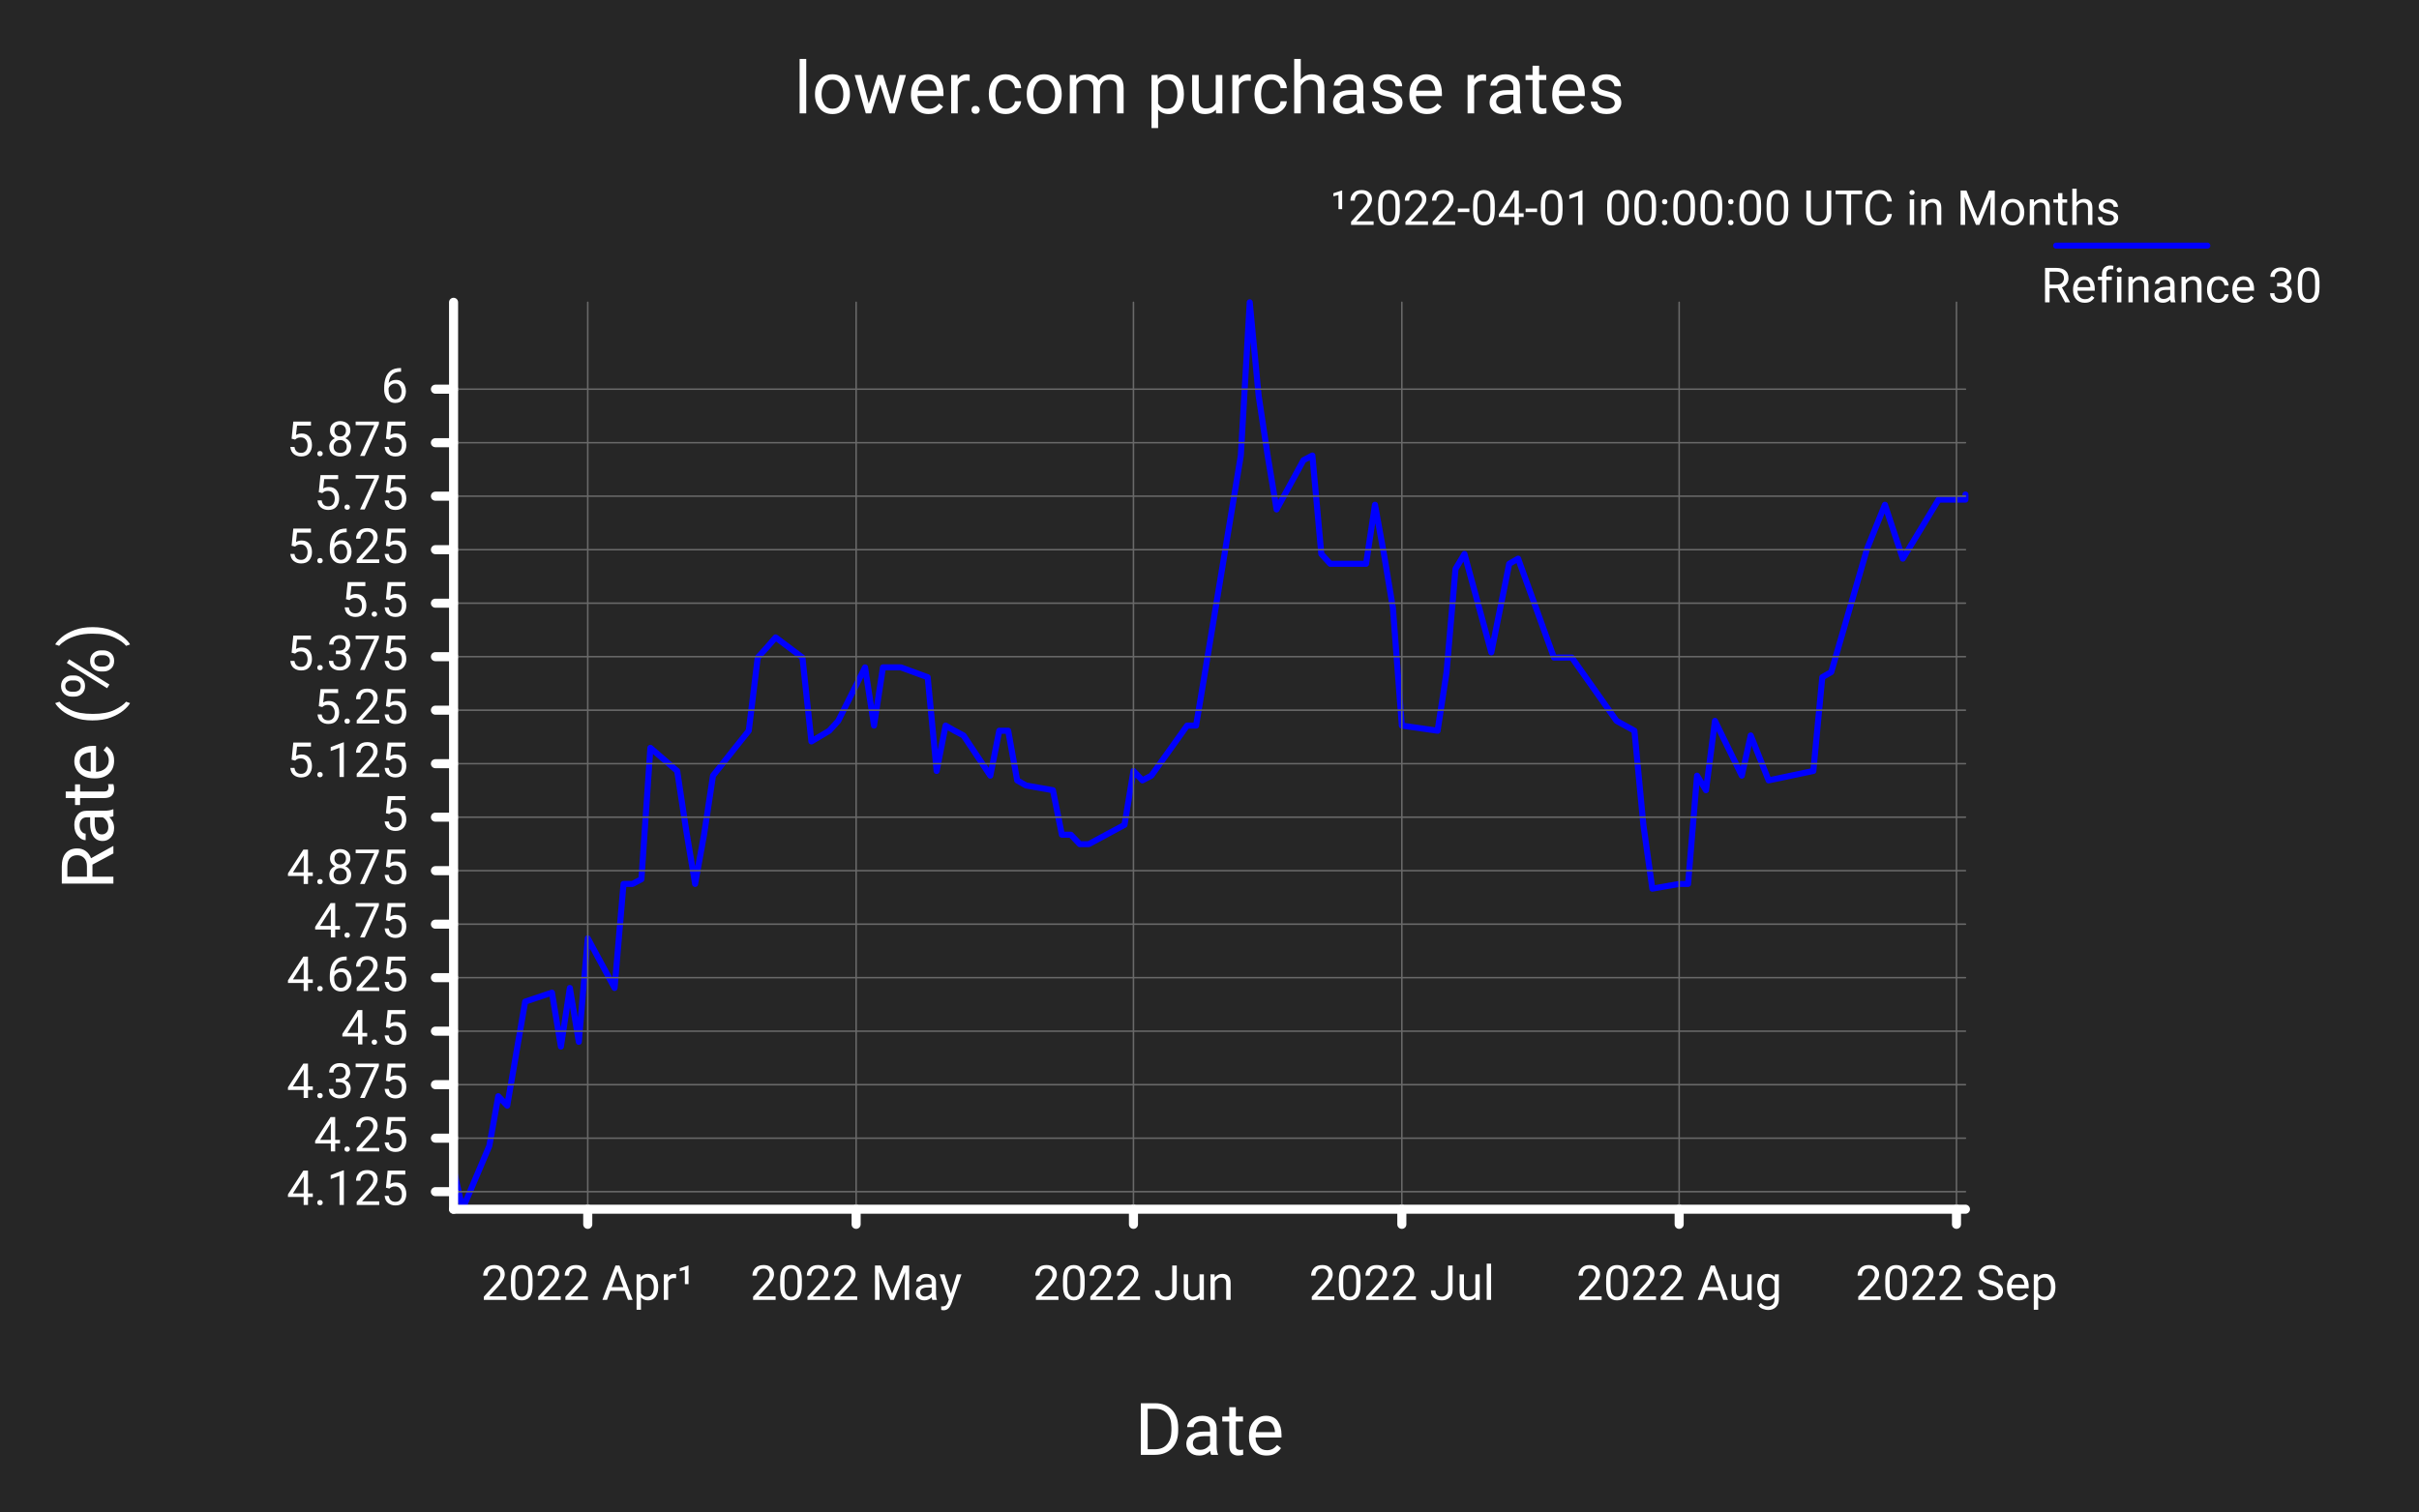
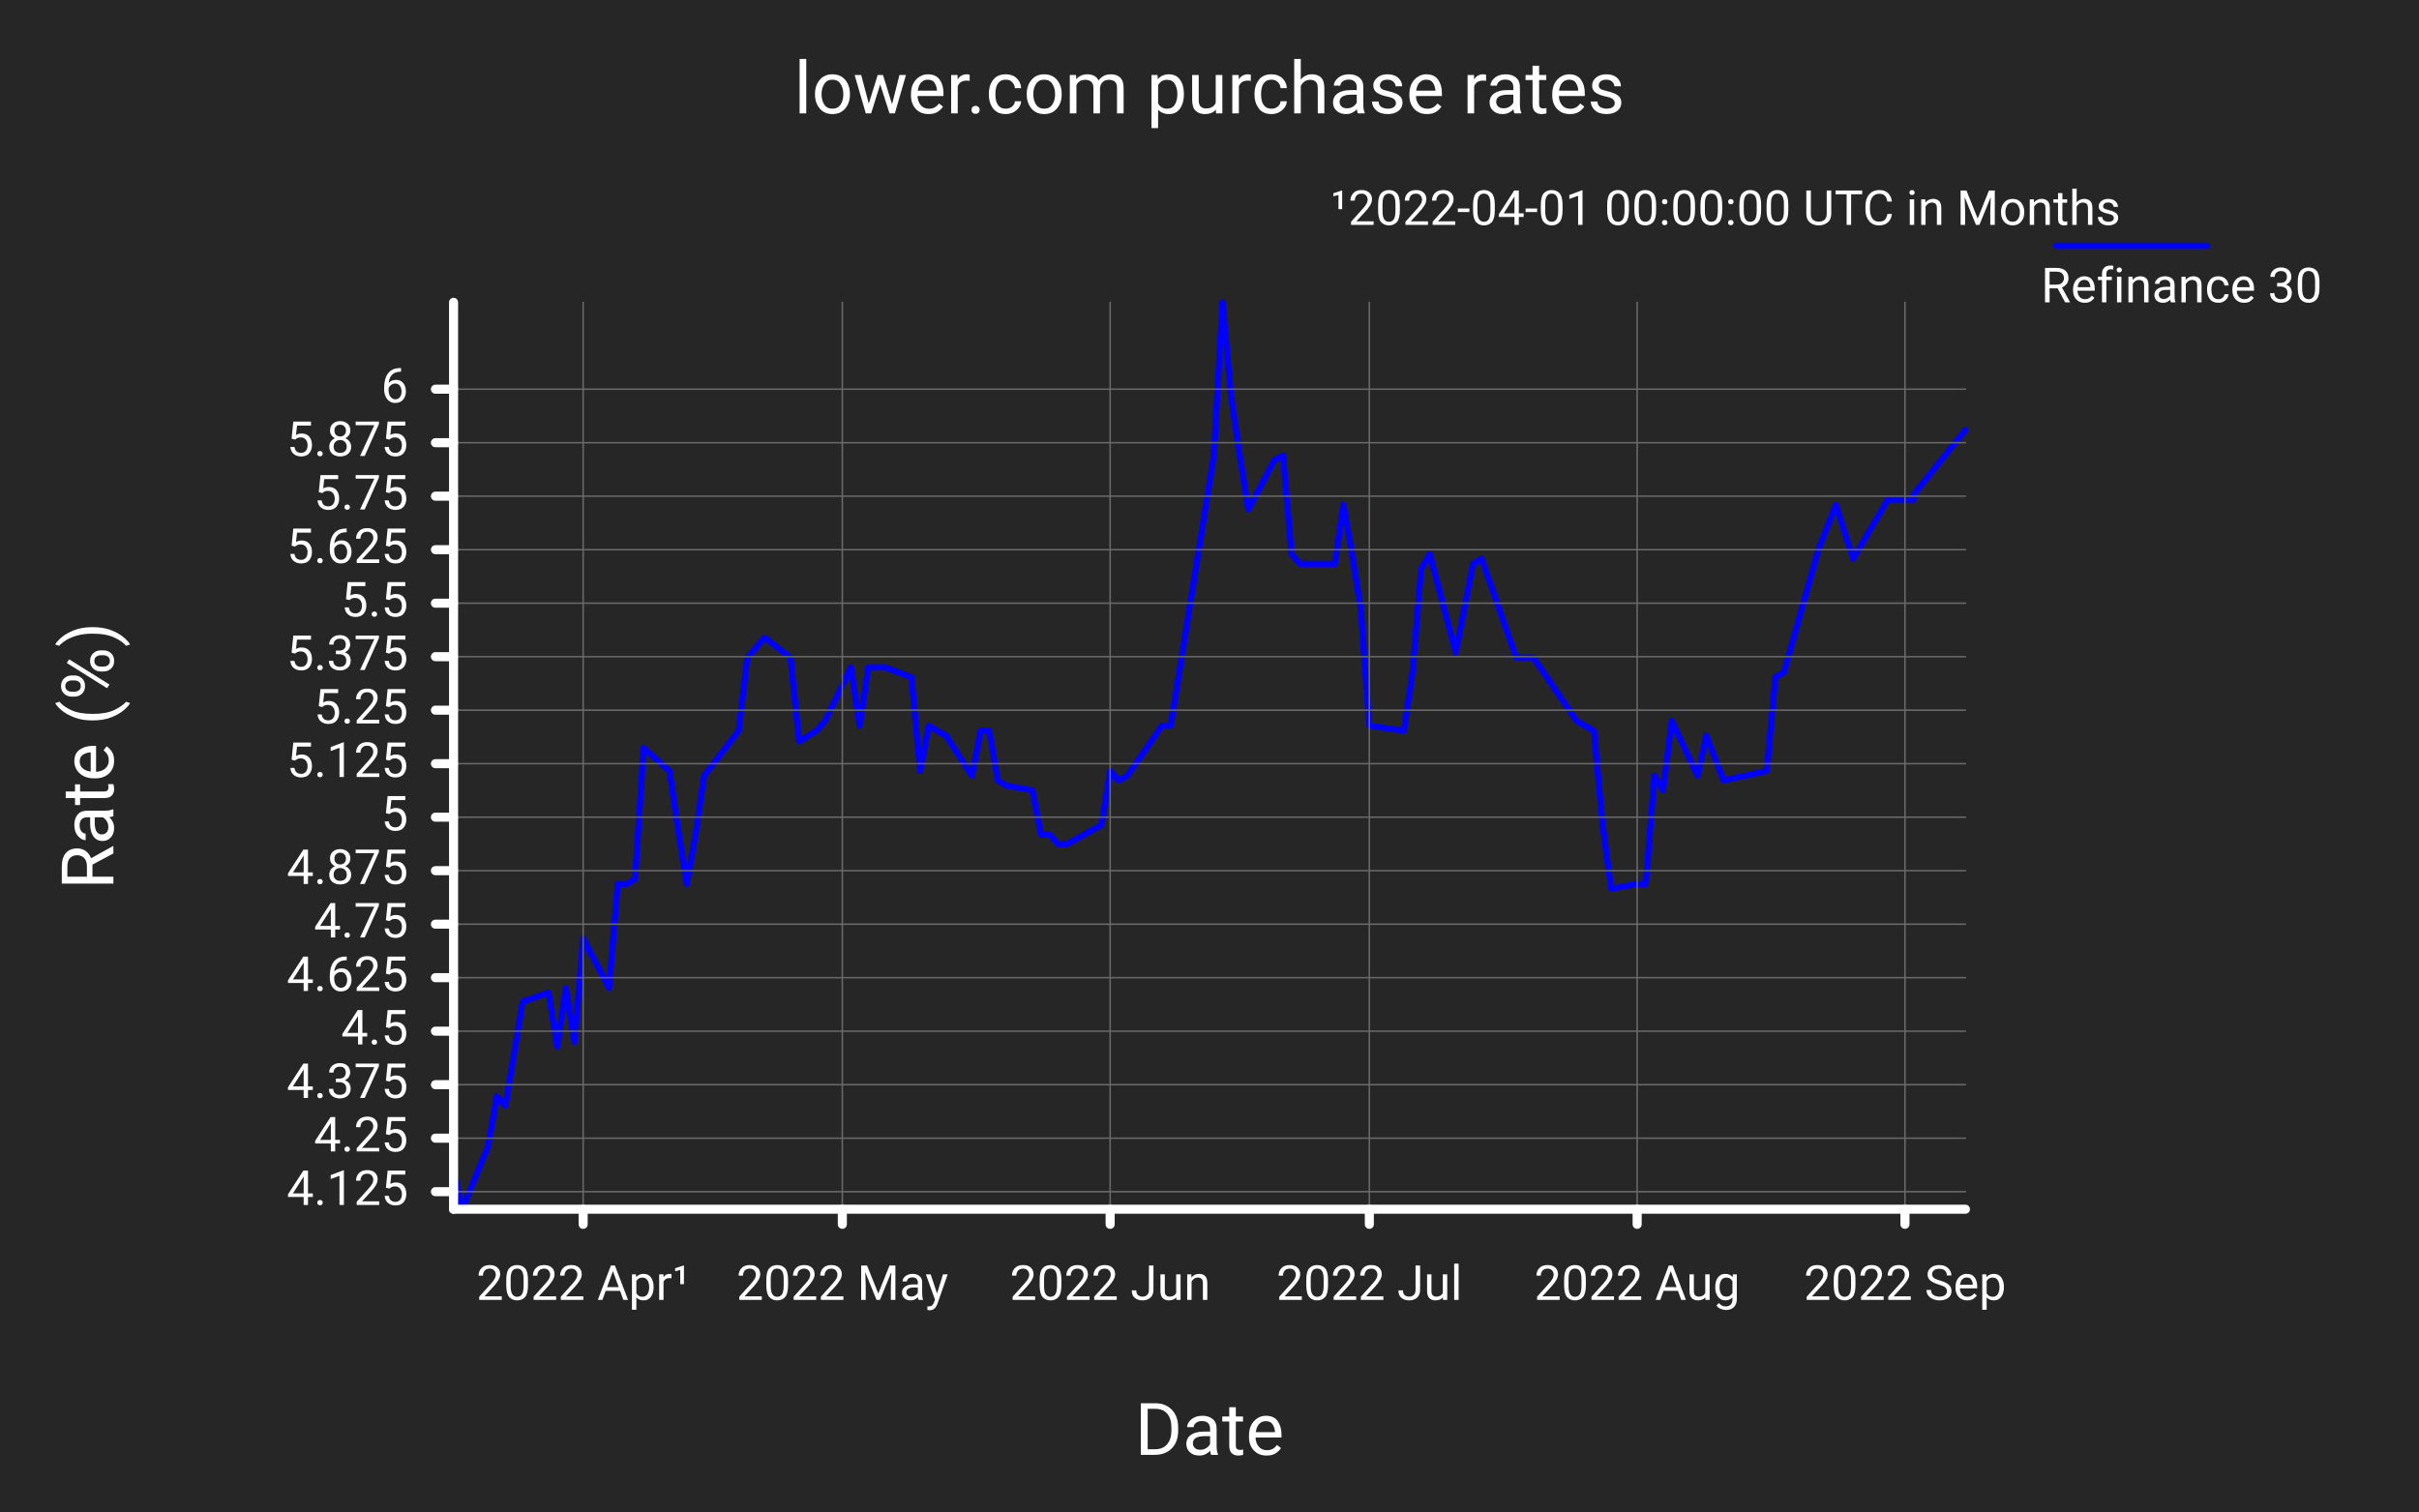
<svg xmlns="http://www.w3.org/2000/svg" class="poloto" width="800" height="500" viewBox="0 0 800 500">
  <style>.poloto{stroke-linecap:round;stroke-linejoin:round;font-family:Roboto,sans-serif;font-size:16px;}.poloto_background{fill:#262626;}.poloto_scatter{stroke-width:7}.poloto_tick_line{stroke:dimgray;stroke-width:0.5}.poloto_line{stroke-width:2}.poloto_text{fill: white;}.poloto_axis_lines{stroke: white;stroke-width:3;fill:none;stroke-dasharray:none}.poloto_title{font-size:24px;dominant-baseline:start;text-anchor:middle;}.poloto_xname{font-size:24px;dominant-baseline:start;text-anchor:middle;}.poloto_yname{font-size:24px;dominant-baseline:start;text-anchor:middle;}.poloto0stroke{stroke:blue;}.poloto1stroke{stroke:red;}.poloto2stroke{stroke:green;}.poloto3stroke{stroke:gold;}.poloto4stroke{stroke:aqua;}.poloto5stroke{stroke:lime;}.poloto6stroke{stroke:orange;}.poloto7stroke{stroke:chocolate;}.poloto0fill{fill:blue;}.poloto1fill{fill:red;}.poloto2fill{fill:green;}.poloto3fill{fill:gold;}.poloto4fill{fill:aqua;}.poloto5fill{fill:lime;}.poloto6fill{fill:orange;}.poloto7fill{fill:chocolate;}</style>
  <circle r="1e5" class="poloto_background" />
  <text class="poloto_text poloto_legend_text" x="675" y="100">Refinance 30</text>
  <line class="poloto_line poloto_legend_icon poloto0stroke poloto0legend" stroke="black" x1="680" x2="730" y1="81.25" y2="81.25" />
-   <path class="poloto_line poloto0stroke" fill="none" stroke="black" d=" M 150.00 386.55 L 152.96 400.00 L 161.83 379.05 L 164.79 362.62 L 167.75 365.74 L 167.75 365.74 L 173.67 331.34 L 182.54 328.36 L 185.50 346.20 L 188.46 326.81 L 191.42 344.64 L 194.38 310.38 L 203.25 326.81 L 206.21 292.40 L 209.17 292.40 L 212.13 290.84 L 215.09 247.38 L 223.96 255.03 L 226.92 274.56 L 229.88 292.40 L 232.84 276.12 L 235.80 256.58 L 247.63 241.72 L 250.59 217.51 L 253.55 214.25 L 256.51 210.85 L 265.38 217.51 L 268.34 245.26 L 274.26 241.72 L 277.22 238.46 L 286.09 220.76 L 289.05 240.02 L 292.01 220.76 L 292.01 220.76 L 297.93 220.76 L 306.80 224.02 L 309.76 255.03 L 309.76 255.03 L 312.72 240.02 L 315.68 241.72 L 318.64 243.28 L 327.51 256.58 L 330.47 241.72 L 333.43 241.72 L 333.43 241.72 L 336.39 258.14 L 339.35 259.84 L 348.22 261.40 L 351.18 276.12 L 354.14 276.12 L 357.10 279.24 L 360.06 279.24 L 371.89 272.86 L 374.85 255.03 L 377.81 258.14 L 380.77 256.58 L 380.77 256.58 L 392.60 240.02 L 395.56 240.02 L 398.52 222.32 L 410.36 150.68 L 413.31 100.00 L 416.27 131.01 L 419.23 150.68 L 422.19 168.52 L 431.07 152.24 L 434.02 150.68 L 436.98 183.25 L 439.94 186.50 L 451.78 186.50 L 454.73 166.97 L 457.69 183.25 L 460.65 201.09 L 463.61 240.02 L 475.44 241.72 L 478.40 222.32 L 481.36 188.20 L 484.32 183.25 L 493.20 215.81 L 499.11 186.50 L 502.07 184.80 L 513.91 217.51 L 513.91 217.51 L 513.91 217.51 L 513.91 217.51 L 513.91 217.51 L 513.91 217.51 L 519.82 217.51 L 519.82 217.51 L 519.82 217.51 L 519.82 217.51 L 519.82 217.51 L 519.82 217.51 L 534.62 238.46 L 540.53 241.72 L 543.49 272.86 L 546.45 293.96 L 555.33 292.40 L 558.28 292.40 L 561.24 256.58 L 564.20 261.40 L 567.16 238.46 L 576.04 256.58 L 576.04 256.58 L 578.99 243.28 L 584.91 258.14 L 584.91 258.14 L 599.70 255.03 L 602.66 224.02 L 605.62 222.32 L 617.46 181.55 L 623.37 166.97 L 623.37 166.97 L 629.29 184.80 L 641.12 165.27 L 641.12 165.27 L 641.12 165.27 L 641.12 165.27 L 641.12 165.27 L 641.12 165.27 L 641.12 165.27 L 641.12 165.27 L 650.00 165.27 L 650.00 163.57" />
+   <path class="poloto_line poloto0stroke" fill="none" stroke="black" d=" M 150.00 386.55 L 152.86 400.00 L 161.43 379.05 L 164.29 362.62 L 167.14 365.74 L 167.14 365.74 L 172.86 331.34 L 181.43 328.36 L 184.29 346.20 L 187.14 326.81 L 190.00 344.64 L 192.86 310.38 L 201.43 326.81 L 204.29 292.40 L 207.14 292.40 L 210.00 290.84 L 212.86 247.38 L 221.43 255.03 L 224.29 274.56 L 227.14 292.40 L 230.00 276.12 L 232.86 256.58 L 244.29 241.72 L 247.14 217.51 L 250.00 214.25 L 252.86 210.85 L 261.43 217.51 L 264.29 245.26 L 270.00 241.72 L 272.86 238.46 L 281.43 220.76 L 284.29 240.02 L 287.14 220.76 L 287.14 220.76 L 292.86 220.76 L 301.43 224.02 L 304.29 255.03 L 304.29 255.03 L 307.14 240.02 L 310.00 241.72 L 312.86 243.28 L 321.43 256.58 L 324.29 241.72 L 327.14 241.72 L 327.14 241.72 L 330.00 258.14 L 332.86 259.84 L 341.43 261.40 L 344.29 276.12 L 347.14 276.12 L 350.00 279.24 L 352.86 279.24 L 364.29 272.86 L 367.14 255.03 L 370.00 258.14 L 372.86 256.58 L 372.86 256.58 L 384.29 240.02 L 387.14 240.02 L 390.00 222.32 L 401.43 150.68 L 404.29 100.00 L 407.14 131.01 L 410.00 150.68 L 412.86 168.52 L 421.43 152.24 L 424.29 150.68 L 427.14 183.25 L 430.00 186.50 L 441.43 186.50 L 444.29 166.97 L 447.14 183.25 L 450.00 201.09 L 452.86 240.02 L 464.29 241.72 L 467.14 222.32 L 470.00 188.20 L 472.86 183.25 L 481.43 215.81 L 487.14 186.50 L 490.00 184.80 L 501.43 217.51 L 501.43 217.51 L 501.43 217.51 L 501.43 217.51 L 501.43 217.51 L 501.43 217.51 L 507.14 217.51 L 507.14 217.51 L 507.14 217.51 L 507.14 217.51 L 507.14 217.51 L 507.14 217.51 L 521.43 238.46 L 527.14 241.72 L 530.00 272.86 L 532.86 293.96 L 541.43 292.40 L 544.29 292.40 L 547.14 256.58 L 550.00 261.40 L 552.86 238.46 L 561.43 256.58 L 561.43 256.58 L 564.29 243.28 L 570.00 258.14 L 570.00 258.14 L 584.29 255.03 L 587.14 224.02 L 590.00 222.32 L 601.43 181.55 L 607.14 166.97 L 607.14 166.97 L 612.86 184.80 L 624.29 165.27 L 624.29 165.27 L 624.29 165.27 L 624.29 165.27 L 624.29 165.27 L 624.29 165.27 L 624.29 165.27 L 624.29 165.27 L 632.86 165.27 L 632.86 163.57 L 650.00 142.19" />
  <text class="poloto_labels poloto_text poloto_title" x="400" y="37.5">lower.com purchase rates</text>
  <text class="poloto_labels poloto_text poloto_xname" x="400" y="481.25">Date</text>
  <text class="poloto_labels poloto_text poloto_yname" transform="rotate(-90,37.5,250)" x="37.5" y="250">Rate (%)</text>
  <text class="poloto_tick_labels poloto_text" dominant-baseline="middle" text-anchor="start" x="150" y="70" />
  <line class="poloto_axis_lines" stroke="black" x1="150" x2="144" y1="394.195" y2="394.195" />
  <line class="poloto_tick_line" stroke="black" x1="150" x2="650" y1="394.195" y2="394.195" />
  <text class="poloto_tick_labels poloto_text" dominant-baseline="middle" text-anchor="end" x="135" y="394.195">4.125</text>
  <line class="poloto_axis_lines" stroke="black" x1="150" x2="144" y1="376.498" y2="376.498" />
  <line class="poloto_tick_line" stroke="black" x1="150" x2="650" y1="376.498" y2="376.498" />
  <text class="poloto_tick_labels poloto_text" dominant-baseline="middle" text-anchor="end" x="135" y="376.498">4.25</text>
  <line class="poloto_axis_lines" stroke="black" x1="150" x2="144" y1="358.801" y2="358.801" />
  <line class="poloto_tick_line" stroke="black" x1="150" x2="650" y1="358.801" y2="358.801" />
  <text class="poloto_tick_labels poloto_text" dominant-baseline="middle" text-anchor="end" x="135" y="358.801">4.375</text>
  <line class="poloto_axis_lines" stroke="black" x1="150" x2="144" y1="341.104" y2="341.104" />
  <line class="poloto_tick_line" stroke="black" x1="150" x2="650" y1="341.104" y2="341.104" />
  <text class="poloto_tick_labels poloto_text" dominant-baseline="middle" text-anchor="end" x="135" y="341.104">4.5</text>
  <line class="poloto_axis_lines" stroke="black" x1="150" x2="144" y1="323.407" y2="323.407" />
  <line class="poloto_tick_line" stroke="black" x1="150" x2="650" y1="323.407" y2="323.407" />
  <text class="poloto_tick_labels poloto_text" dominant-baseline="middle" text-anchor="end" x="135" y="323.407">4.625</text>
  <line class="poloto_axis_lines" stroke="black" x1="150" x2="144" y1="305.71" y2="305.71" />
  <line class="poloto_tick_line" stroke="black" x1="150" x2="650" y1="305.71" y2="305.71" />
  <text class="poloto_tick_labels poloto_text" dominant-baseline="middle" text-anchor="end" x="135" y="305.71">4.75</text>
  <line class="poloto_axis_lines" stroke="black" x1="150" x2="144" y1="288.013" y2="288.013" />
  <line class="poloto_tick_line" stroke="black" x1="150" x2="650" y1="288.013" y2="288.013" />
  <text class="poloto_tick_labels poloto_text" dominant-baseline="middle" text-anchor="end" x="135" y="288.013">4.875</text>
  <line class="poloto_axis_lines" stroke="black" x1="150" x2="144" y1="270.316" y2="270.316" />
  <line class="poloto_tick_line" stroke="black" x1="150" x2="650" y1="270.316" y2="270.316" />
  <text class="poloto_tick_labels poloto_text" dominant-baseline="middle" text-anchor="end" x="135" y="270.316">5</text>
  <line class="poloto_axis_lines" stroke="black" x1="150" x2="144" y1="252.619" y2="252.619" />
  <line class="poloto_tick_line" stroke="black" x1="150" x2="650" y1="252.619" y2="252.619" />
  <text class="poloto_tick_labels poloto_text" dominant-baseline="middle" text-anchor="end" x="135" y="252.619">5.125</text>
  <line class="poloto_axis_lines" stroke="black" x1="150" x2="144" y1="234.922" y2="234.922" />
  <line class="poloto_tick_line" stroke="black" x1="150" x2="650" y1="234.922" y2="234.922" />
  <text class="poloto_tick_labels poloto_text" dominant-baseline="middle" text-anchor="end" x="135" y="234.922">5.25</text>
  <line class="poloto_axis_lines" stroke="black" x1="150" x2="144" y1="217.225" y2="217.225" />
  <line class="poloto_tick_line" stroke="black" x1="150" x2="650" y1="217.225" y2="217.225" />
  <text class="poloto_tick_labels poloto_text" dominant-baseline="middle" text-anchor="end" x="135" y="217.225">5.375</text>
  <line class="poloto_axis_lines" stroke="black" x1="150" x2="144" y1="199.528" y2="199.528" />
  <line class="poloto_tick_line" stroke="black" x1="150" x2="650" y1="199.528" y2="199.528" />
  <text class="poloto_tick_labels poloto_text" dominant-baseline="middle" text-anchor="end" x="135" y="199.528">5.5</text>
  <line class="poloto_axis_lines" stroke="black" x1="150" x2="144" y1="181.831" y2="181.831" />
  <line class="poloto_tick_line" stroke="black" x1="150" x2="650" y1="181.831" y2="181.831" />
  <text class="poloto_tick_labels poloto_text" dominant-baseline="middle" text-anchor="end" x="135" y="181.831">5.625</text>
  <line class="poloto_axis_lines" stroke="black" x1="150" x2="144" y1="164.134" y2="164.134" />
  <line class="poloto_tick_line" stroke="black" x1="150" x2="650" y1="164.134" y2="164.134" />
  <text class="poloto_tick_labels poloto_text" dominant-baseline="middle" text-anchor="end" x="135" y="164.134">5.75</text>
  <line class="poloto_axis_lines" stroke="black" x1="150" x2="144" y1="146.437" y2="146.437" />
  <line class="poloto_tick_line" stroke="black" x1="150" x2="650" y1="146.437" y2="146.437" />
  <text class="poloto_tick_labels poloto_text" dominant-baseline="middle" text-anchor="end" x="135" y="146.437">5.875</text>
  <line class="poloto_axis_lines" stroke="black" x1="150" x2="144" y1="128.74" y2="128.74" />
  <line class="poloto_tick_line" stroke="black" x1="150" x2="650" y1="128.74" y2="128.74" />
  <text class="poloto_tick_labels poloto_text" dominant-baseline="middle" text-anchor="end" x="135" y="128.74">6</text>
  <text class="poloto_tick_labels poloto_text" dominant-baseline="middle" text-anchor="start" x="440" y="70">¹2022-04-01 00:00:00 UTC in Months</text>
-   <line class="poloto_axis_lines" stroke="black" x1="194.379" x2="194.379" y1="400" y2="405" />
-   <line class="poloto_tick_line" stroke="black" x1="194.379" x2="194.379" y1="400" y2="100" />
-   <text class="poloto_tick_labels poloto_text" dominant-baseline="start" text-anchor="middle" x="194.379" y="430">2022 Apr¹</text>
-   <line class="poloto_axis_lines" stroke="black" x1="283.136" x2="283.136" y1="400" y2="405" />
-   <line class="poloto_tick_line" stroke="black" x1="283.136" x2="283.136" y1="400" y2="100" />
-   <text class="poloto_tick_labels poloto_text" dominant-baseline="start" text-anchor="middle" x="283.136" y="430">2022 May</text>
-   <line class="poloto_axis_lines" stroke="black" x1="374.852" x2="374.852" y1="400" y2="405" />
-   <line class="poloto_tick_line" stroke="black" x1="374.852" x2="374.852" y1="400" y2="100" />
-   <text class="poloto_tick_labels poloto_text" dominant-baseline="start" text-anchor="middle" x="374.852" y="430">2022 Jun</text>
-   <line class="poloto_axis_lines" stroke="black" x1="463.609" x2="463.609" y1="400" y2="405" />
-   <line class="poloto_tick_line" stroke="black" x1="463.609" x2="463.609" y1="400" y2="100" />
-   <text class="poloto_tick_labels poloto_text" dominant-baseline="start" text-anchor="middle" x="463.609" y="430">2022 Jul</text>
-   <line class="poloto_axis_lines" stroke="black" x1="555.325" x2="555.325" y1="400" y2="405" />
-   <line class="poloto_tick_line" stroke="black" x1="555.325" x2="555.325" y1="400" y2="100" />
-   <text class="poloto_tick_labels poloto_text" dominant-baseline="start" text-anchor="middle" x="555.325" y="430">2022 Aug</text>
-   <line class="poloto_axis_lines" stroke="black" x1="647.041" x2="647.041" y1="400" y2="405" />
-   <line class="poloto_tick_line" stroke="black" x1="647.041" x2="647.041" y1="400" y2="100" />
-   <text class="poloto_tick_labels poloto_text" dominant-baseline="start" text-anchor="middle" x="647.041" y="430">2022 Sep</text>
+   <line class="poloto_axis_lines" stroke="black" x1="192.857" x2="192.857" y1="400" y2="405" />
+   <line class="poloto_tick_line" stroke="black" x1="192.857" x2="192.857" y1="400" y2="100" />
+   <text class="poloto_tick_labels poloto_text" dominant-baseline="start" text-anchor="middle" x="192.857" y="430">2022 Apr¹</text>
+   <line class="poloto_axis_lines" stroke="black" x1="278.571" x2="278.571" y1="400" y2="405" />
+   <line class="poloto_tick_line" stroke="black" x1="278.571" x2="278.571" y1="400" y2="100" />
+   <text class="poloto_tick_labels poloto_text" dominant-baseline="start" text-anchor="middle" x="278.571" y="430">2022 May</text>
+   <line class="poloto_axis_lines" stroke="black" x1="367.143" x2="367.143" y1="400" y2="405" />
+   <line class="poloto_tick_line" stroke="black" x1="367.143" x2="367.143" y1="400" y2="100" />
+   <text class="poloto_tick_labels poloto_text" dominant-baseline="start" text-anchor="middle" x="367.143" y="430">2022 Jun</text>
+   <line class="poloto_axis_lines" stroke="black" x1="452.857" x2="452.857" y1="400" y2="405" />
+   <line class="poloto_tick_line" stroke="black" x1="452.857" x2="452.857" y1="400" y2="100" />
+   <text class="poloto_tick_labels poloto_text" dominant-baseline="start" text-anchor="middle" x="452.857" y="430">2022 Jul</text>
+   <line class="poloto_axis_lines" stroke="black" x1="541.429" x2="541.429" y1="400" y2="405" />
+   <line class="poloto_tick_line" stroke="black" x1="541.429" x2="541.429" y1="400" y2="100" />
+   <text class="poloto_tick_labels poloto_text" dominant-baseline="start" text-anchor="middle" x="541.429" y="430">2022 Aug</text>
+   <line class="poloto_axis_lines" stroke="black" x1="630" x2="630" y1="400" y2="405" />
+   <line class="poloto_tick_line" stroke="black" x1="630" x2="630" y1="400" y2="100" />
+   <text class="poloto_tick_labels poloto_text" dominant-baseline="start" text-anchor="middle" x="630" y="430">2022 Sep</text>
  <path stroke="black" fill="none" class="poloto_axis_lines" d=" M 150 400 L 650 400" />
  <path stroke="black" fill="none" class="poloto_axis_lines" d=" M 150 400 L 150 100" />
</svg>
